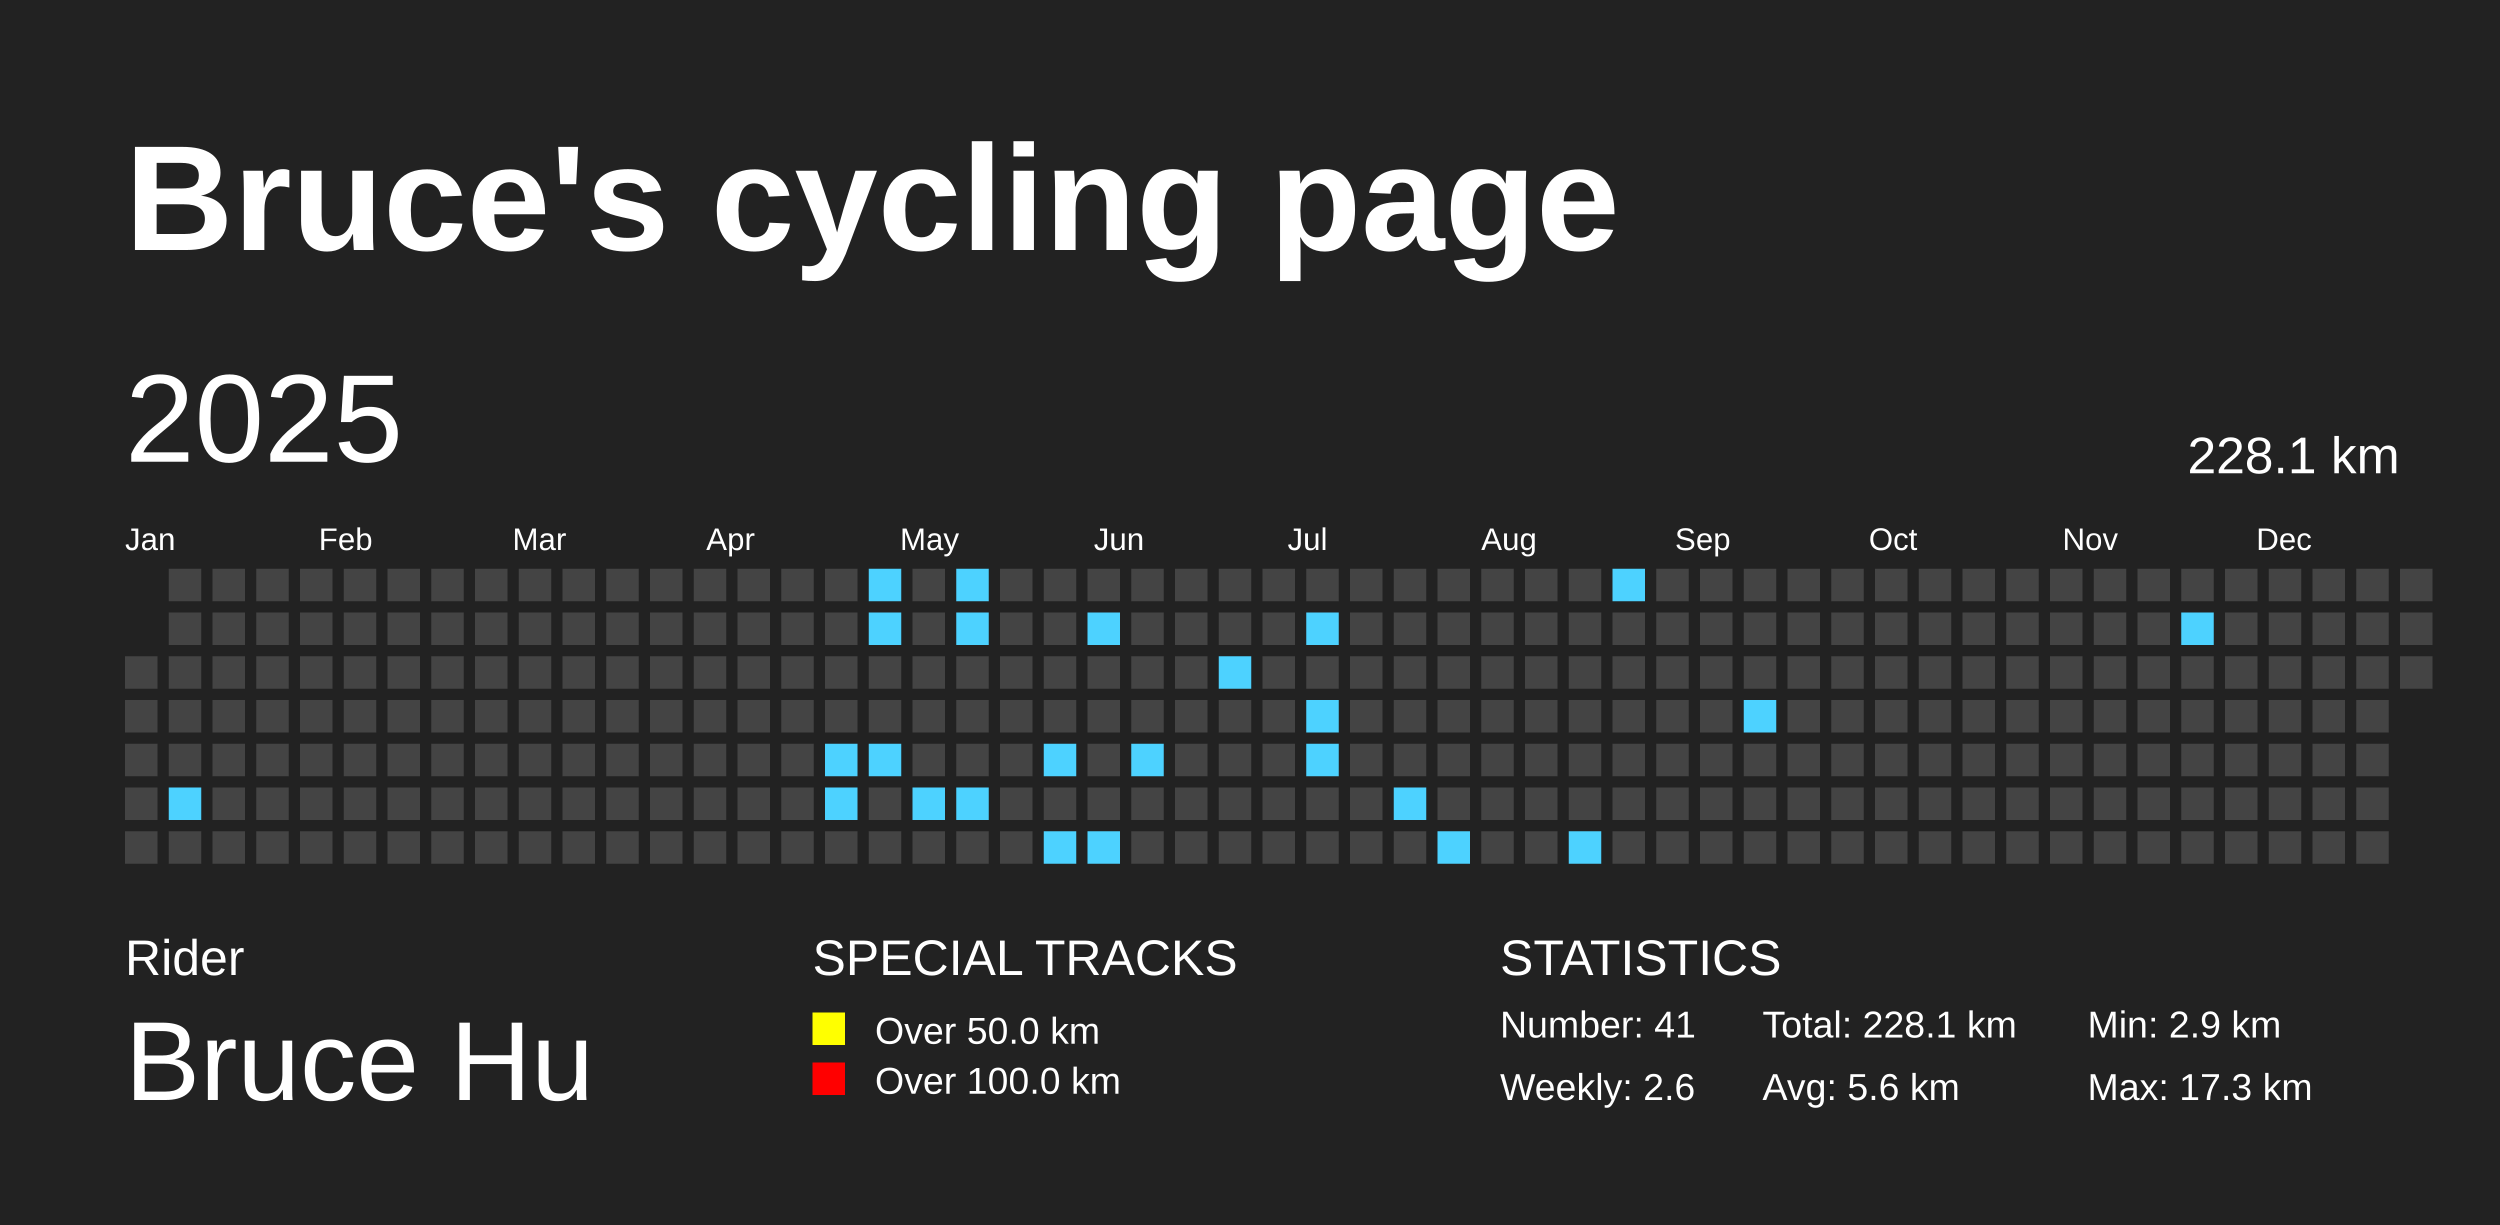
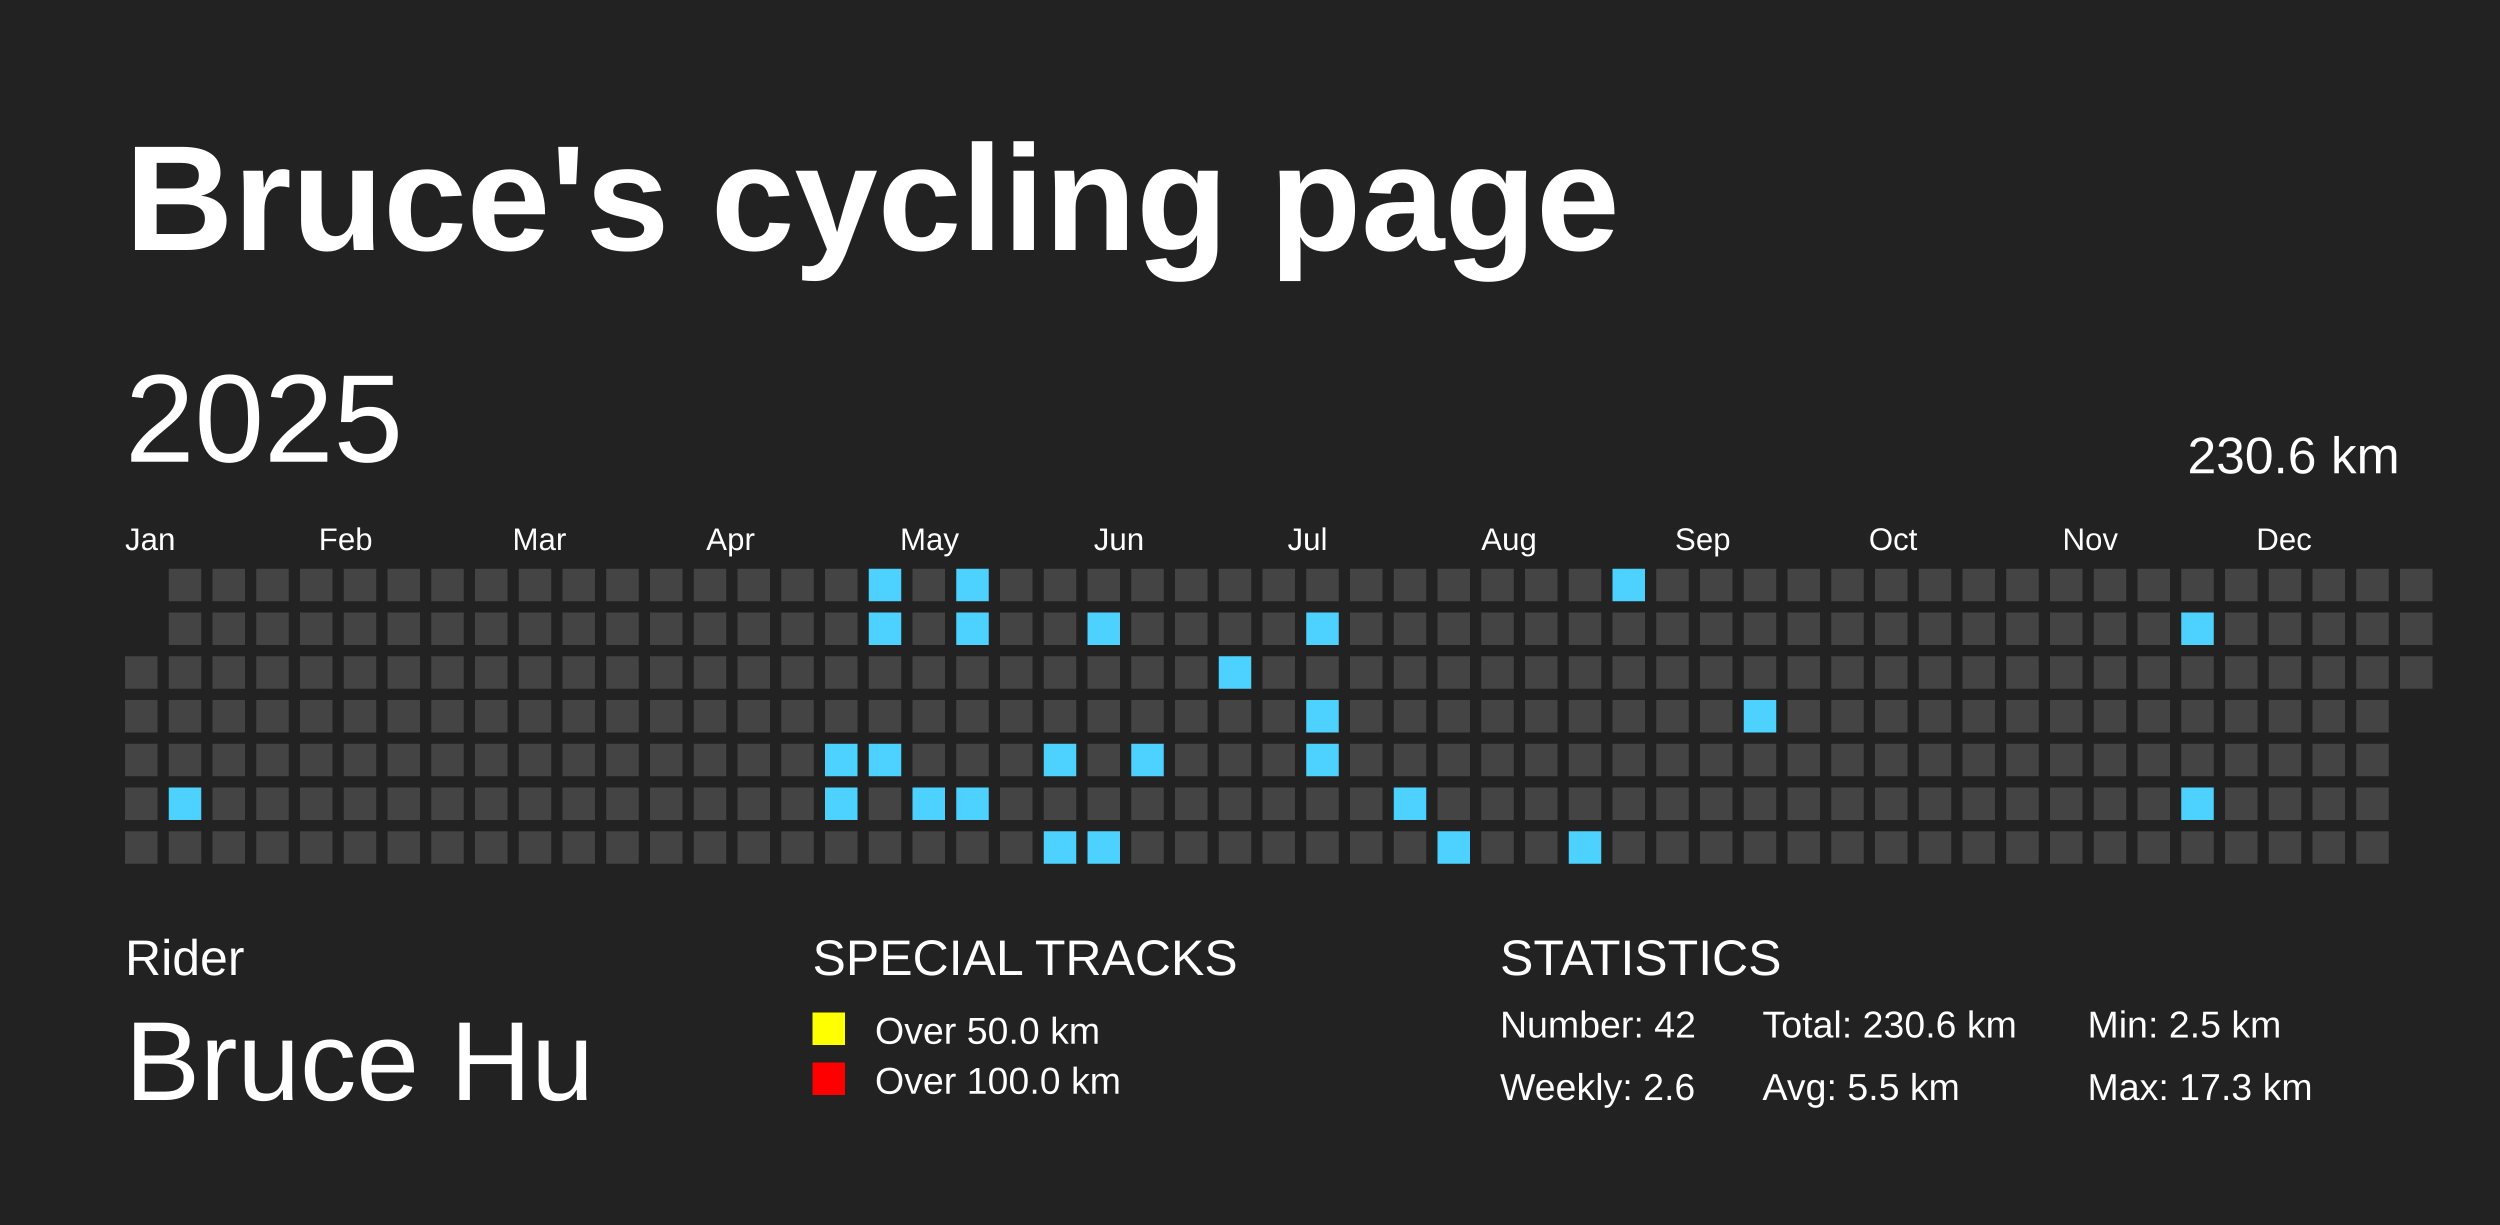
<svg xmlns="http://www.w3.org/2000/svg" baseProfile="full" height="98mm" version="1.1" viewBox="0,0,200,98" width="200mm">
  <defs />
  <rect fill="#222222" height="98" width="200" x="0" y="0" />
  <text fill="#FFFFFF" style="font-size:12px; font-family:Arial; font-weight:bold;" x="10" y="20">Bruce's cycling page</text>
  <text fill="#FFFFFF" style="font-size:4px; font-family:Arial" x="10" y="78">Rider</text>
  <text fill="#FFFFFF" style="font-size:9px; font-family:Arial" x="10" y="88">Bruce Hu</text>
  <text fill="#FFFFFF" style="font-size:4px; font-family:Arial" x="65" y="78">SPECIAL TRACKS</text>
  <rect fill="yellow" height="2.6" width="2.6" x="65" y="81" />
  <text fill="#FFFFFF" style="font-size:3px; font-family:Arial" x="70" y="83.5">Over 50.0 km</text>
  <rect fill="red" height="2.6" width="2.6" x="65" y="85" />
  <text fill="#FFFFFF" style="font-size:3px; font-family:Arial" x="70" y="87.5">Over 100.0 km</text>
  <text fill="#FFFFFF" style="font-size:4px; font-family:Arial" x="120" y="78">STATISTICS</text>
-   <text fill="#FFFFFF" style="font-size:3px; font-family:Arial" x="120" y="83">Number: 41</text>
+   <text fill="#FFFFFF" style="font-size:3px; font-family:Arial" x="120" y="83">Number: 42</text>
  <text fill="#FFFFFF" style="font-size:3px; font-family:Arial" x="120" y="88">Weekly: 2.6</text>
-   <text fill="#FFFFFF" style="font-size:3px; font-family:Arial" x="141" y="83">Total: 228.1 km</text>
-   <text fill="#FFFFFF" style="font-size:3px; font-family:Arial" x="141" y="88">Avg: 5.6 km</text>
-   <text fill="#FFFFFF" style="font-size:3px; font-family:Arial" x="167" y="83">Min: 2.9 km</text>
+   <text fill="#FFFFFF" style="font-size:3px; font-family:Arial" x="141" y="83">Total: 230.6 km</text>
+   <text fill="#FFFFFF" style="font-size:3px; font-family:Arial" x="141" y="88">Avg: 5.5 km</text>
+   <text fill="#FFFFFF" style="font-size:3px; font-family:Arial" x="167" y="83">Min: 2.5 km</text>
  <text fill="#FFFFFF" style="font-size:3px; font-family:Arial" x="167" y="88">Max: 17.3 km</text>
  <text dominant-baseline="hanging" fill="#FFFFFF" style="font-size:10.0px; font-family:Arial;" x="10" y="30">2025</text>
-   <text dominant-baseline="hanging" fill="#FFFFFF" style="font-size:4.125px; font-family:Arial;" x="175" y="35">228.1 km</text>
+   <text dominant-baseline="hanging" fill="#FFFFFF" style="font-size:4.125px; font-family:Arial;" x="175" y="35">230.6 km</text>
  <text fill="#FFFFFF" style="font-size:2.5px; font-family:Arial" x="10.0" y="44">Jan</text>
  <text fill="#FFFFFF" style="font-size:2.5px; font-family:Arial" x="25.5" y="44">Feb</text>
  <text fill="#FFFFFF" style="font-size:2.5px; font-family:Arial" x="41.0" y="44">Mar</text>
  <text fill="#FFFFFF" style="font-size:2.5px; font-family:Arial" x="56.5" y="44">Apr</text>
  <text fill="#FFFFFF" style="font-size:2.5px; font-family:Arial" x="72.0" y="44">May</text>
  <text fill="#FFFFFF" style="font-size:2.5px; font-family:Arial" x="87.5" y="44">Jun</text>
  <text fill="#FFFFFF" style="font-size:2.5px; font-family:Arial" x="103.0" y="44">Jul</text>
  <text fill="#FFFFFF" style="font-size:2.5px; font-family:Arial" x="118.5" y="44">Aug</text>
  <text fill="#FFFFFF" style="font-size:2.5px; font-family:Arial" x="134.0" y="44">Sep</text>
  <text fill="#FFFFFF" style="font-size:2.5px; font-family:Arial" x="149.5" y="44">Oct</text>
  <text fill="#FFFFFF" style="font-size:2.5px; font-family:Arial" x="165.0" y="44">Nov</text>
  <text fill="#FFFFFF" style="font-size:2.5px; font-family:Arial" x="180.5" y="44">Dec</text>
  <rect fill="#444444" height="2.6" width="2.6" x="10.0" y="52.5" />
  <rect fill="#444444" height="2.6" width="2.6" x="10.0" y="56.0" />
  <rect fill="#444444" height="2.6" width="2.6" x="10.0" y="59.5" />
  <rect fill="#444444" height="2.6" width="2.6" x="10.0" y="63.0" />
  <rect fill="#444444" height="2.6" width="2.6" x="10.0" y="66.5" />
  <rect fill="#444444" height="2.6" width="2.6" x="13.5" y="45.5" />
  <rect fill="#444444" height="2.6" width="2.6" x="13.5" y="49.0" />
  <rect fill="#444444" height="2.6" width="2.6" x="13.5" y="52.5" />
  <rect fill="#444444" height="2.6" width="2.6" x="13.5" y="56.0" />
  <rect fill="#444444" height="2.6" width="2.6" x="13.5" y="59.5" />
  <rect fill="#4DD2FF" height="2.6" width="2.6" x="13.5" y="63.0" />
  <rect fill="#444444" height="2.6" width="2.6" x="13.5" y="66.5" />
  <rect fill="#444444" height="2.6" width="2.6" x="17.0" y="45.5" />
  <rect fill="#444444" height="2.6" width="2.6" x="17.0" y="49.0" />
  <rect fill="#444444" height="2.6" width="2.6" x="17.0" y="52.5" />
  <rect fill="#444444" height="2.6" width="2.6" x="17.0" y="56.0" />
  <rect fill="#444444" height="2.6" width="2.6" x="17.0" y="59.5" />
  <rect fill="#444444" height="2.6" width="2.6" x="17.0" y="63.0" />
  <rect fill="#444444" height="2.6" width="2.6" x="17.0" y="66.5" />
  <rect fill="#444444" height="2.6" width="2.6" x="20.5" y="45.5" />
  <rect fill="#444444" height="2.6" width="2.6" x="20.5" y="49.0" />
  <rect fill="#444444" height="2.6" width="2.6" x="20.5" y="52.5" />
  <rect fill="#444444" height="2.6" width="2.6" x="20.5" y="56.0" />
  <rect fill="#444444" height="2.6" width="2.6" x="20.5" y="59.5" />
  <rect fill="#444444" height="2.6" width="2.6" x="20.5" y="63.0" />
  <rect fill="#444444" height="2.6" width="2.6" x="20.5" y="66.5" />
  <rect fill="#444444" height="2.6" width="2.6" x="24.0" y="45.5" />
  <rect fill="#444444" height="2.6" width="2.6" x="24.0" y="49.0" />
  <rect fill="#444444" height="2.6" width="2.6" x="24.0" y="52.5" />
  <rect fill="#444444" height="2.6" width="2.6" x="24.0" y="56.0" />
  <rect fill="#444444" height="2.6" width="2.6" x="24.0" y="59.5" />
  <rect fill="#444444" height="2.6" width="2.6" x="24.0" y="63.0" />
  <rect fill="#444444" height="2.6" width="2.6" x="24.0" y="66.5" />
  <rect fill="#444444" height="2.6" width="2.6" x="27.5" y="45.5" />
  <rect fill="#444444" height="2.6" width="2.6" x="27.5" y="49.0" />
  <rect fill="#444444" height="2.6" width="2.6" x="27.5" y="52.5" />
  <rect fill="#444444" height="2.6" width="2.6" x="27.5" y="56.0" />
  <rect fill="#444444" height="2.6" width="2.6" x="27.5" y="59.5" />
  <rect fill="#444444" height="2.6" width="2.6" x="27.5" y="63.0" />
  <rect fill="#444444" height="2.6" width="2.6" x="27.5" y="66.5" />
  <rect fill="#444444" height="2.6" width="2.6" x="31.0" y="45.5" />
  <rect fill="#444444" height="2.6" width="2.6" x="31.0" y="49.0" />
  <rect fill="#444444" height="2.6" width="2.6" x="31.0" y="52.5" />
  <rect fill="#444444" height="2.6" width="2.6" x="31.0" y="56.0" />
  <rect fill="#444444" height="2.6" width="2.6" x="31.0" y="59.5" />
  <rect fill="#444444" height="2.6" width="2.6" x="31.0" y="63.0" />
  <rect fill="#444444" height="2.6" width="2.6" x="31.0" y="66.5" />
  <rect fill="#444444" height="2.6" width="2.6" x="34.5" y="45.5" />
  <rect fill="#444444" height="2.6" width="2.6" x="34.5" y="49.0" />
  <rect fill="#444444" height="2.6" width="2.6" x="34.5" y="52.5" />
  <rect fill="#444444" height="2.6" width="2.6" x="34.5" y="56.0" />
  <rect fill="#444444" height="2.6" width="2.6" x="34.5" y="59.5" />
  <rect fill="#444444" height="2.6" width="2.6" x="34.5" y="63.0" />
  <rect fill="#444444" height="2.6" width="2.6" x="34.5" y="66.5" />
  <rect fill="#444444" height="2.6" width="2.6" x="38.0" y="45.5" />
  <rect fill="#444444" height="2.6" width="2.6" x="38.0" y="49.0" />
  <rect fill="#444444" height="2.6" width="2.6" x="38.0" y="52.5" />
  <rect fill="#444444" height="2.6" width="2.6" x="38.0" y="56.0" />
  <rect fill="#444444" height="2.6" width="2.6" x="38.0" y="59.5" />
  <rect fill="#444444" height="2.6" width="2.6" x="38.0" y="63.0" />
  <rect fill="#444444" height="2.6" width="2.6" x="38.0" y="66.5" />
  <rect fill="#444444" height="2.6" width="2.6" x="41.5" y="45.5" />
  <rect fill="#444444" height="2.6" width="2.6" x="41.5" y="49.0" />
  <rect fill="#444444" height="2.6" width="2.6" x="41.5" y="52.5" />
  <rect fill="#444444" height="2.6" width="2.6" x="41.5" y="56.0" />
  <rect fill="#444444" height="2.6" width="2.6" x="41.5" y="59.5" />
  <rect fill="#444444" height="2.6" width="2.6" x="41.5" y="63.0" />
  <rect fill="#444444" height="2.6" width="2.6" x="41.5" y="66.5" />
  <rect fill="#444444" height="2.6" width="2.6" x="45.0" y="45.5" />
  <rect fill="#444444" height="2.6" width="2.6" x="45.0" y="49.0" />
  <rect fill="#444444" height="2.6" width="2.6" x="45.0" y="52.5" />
  <rect fill="#444444" height="2.6" width="2.6" x="45.0" y="56.0" />
  <rect fill="#444444" height="2.6" width="2.6" x="45.0" y="59.5" />
  <rect fill="#444444" height="2.6" width="2.6" x="45.0" y="63.0" />
  <rect fill="#444444" height="2.6" width="2.6" x="45.0" y="66.5" />
  <rect fill="#444444" height="2.6" width="2.6" x="48.5" y="45.5" />
  <rect fill="#444444" height="2.6" width="2.6" x="48.5" y="49.0" />
  <rect fill="#444444" height="2.6" width="2.6" x="48.5" y="52.5" />
  <rect fill="#444444" height="2.6" width="2.6" x="48.5" y="56.0" />
  <rect fill="#444444" height="2.6" width="2.6" x="48.5" y="59.5" />
  <rect fill="#444444" height="2.6" width="2.6" x="48.5" y="63.0" />
  <rect fill="#444444" height="2.6" width="2.6" x="48.5" y="66.5" />
  <rect fill="#444444" height="2.6" width="2.6" x="52.0" y="45.5" />
  <rect fill="#444444" height="2.6" width="2.6" x="52.0" y="49.0" />
  <rect fill="#444444" height="2.6" width="2.6" x="52.0" y="52.5" />
  <rect fill="#444444" height="2.6" width="2.6" x="52.0" y="56.0" />
  <rect fill="#444444" height="2.6" width="2.6" x="52.0" y="59.5" />
  <rect fill="#444444" height="2.6" width="2.6" x="52.0" y="63.0" />
  <rect fill="#444444" height="2.6" width="2.6" x="52.0" y="66.5" />
  <rect fill="#444444" height="2.6" width="2.6" x="55.5" y="45.5" />
  <rect fill="#444444" height="2.6" width="2.6" x="55.5" y="49.0" />
  <rect fill="#444444" height="2.6" width="2.6" x="55.5" y="52.5" />
  <rect fill="#444444" height="2.6" width="2.6" x="55.5" y="56.0" />
  <rect fill="#444444" height="2.6" width="2.6" x="55.5" y="59.5" />
  <rect fill="#444444" height="2.6" width="2.6" x="55.5" y="63.0" />
  <rect fill="#444444" height="2.6" width="2.6" x="55.5" y="66.5" />
  <rect fill="#444444" height="2.6" width="2.6" x="59.0" y="45.5" />
  <rect fill="#444444" height="2.6" width="2.6" x="59.0" y="49.0" />
  <rect fill="#444444" height="2.6" width="2.6" x="59.0" y="52.5" />
  <rect fill="#444444" height="2.6" width="2.6" x="59.0" y="56.0" />
  <rect fill="#444444" height="2.6" width="2.6" x="59.0" y="59.5" />
  <rect fill="#444444" height="2.6" width="2.6" x="59.0" y="63.0" />
  <rect fill="#444444" height="2.6" width="2.6" x="59.0" y="66.5" />
  <rect fill="#444444" height="2.6" width="2.6" x="62.5" y="45.5" />
  <rect fill="#444444" height="2.6" width="2.6" x="62.5" y="49.0" />
  <rect fill="#444444" height="2.6" width="2.6" x="62.5" y="52.5" />
  <rect fill="#444444" height="2.6" width="2.6" x="62.5" y="56.0" />
  <rect fill="#444444" height="2.6" width="2.6" x="62.5" y="59.5" />
  <rect fill="#444444" height="2.6" width="2.6" x="62.5" y="63.0" />
  <rect fill="#444444" height="2.6" width="2.6" x="62.5" y="66.5" />
  <rect fill="#444444" height="2.6" width="2.6" x="66.0" y="45.5" />
  <rect fill="#444444" height="2.6" width="2.6" x="66.0" y="49.0" />
  <rect fill="#444444" height="2.6" width="2.6" x="66.0" y="52.5" />
  <rect fill="#444444" height="2.6" width="2.6" x="66.0" y="56.0" />
  <rect fill="#4DD2FF" height="2.6" width="2.6" x="66.0" y="59.5" />
  <rect fill="#4DD2FF" height="2.6" width="2.6" x="66.0" y="63.0" />
  <rect fill="#444444" height="2.6" width="2.6" x="66.0" y="66.5" />
  <rect fill="#4DD2FF" height="2.6" width="2.6" x="69.5" y="45.5" />
  <rect fill="#4DD2FF" height="2.6" width="2.6" x="69.5" y="49.0" />
  <rect fill="#444444" height="2.6" width="2.6" x="69.5" y="52.5" />
  <rect fill="#444444" height="2.6" width="2.6" x="69.5" y="56.0" />
  <rect fill="#4DD2FF" height="2.6" width="2.6" x="69.5" y="59.5" />
  <rect fill="#444444" height="2.6" width="2.6" x="69.5" y="63.0" />
  <rect fill="#444444" height="2.6" width="2.6" x="69.5" y="66.5" />
  <rect fill="#444444" height="2.6" width="2.6" x="73.0" y="45.5" />
  <rect fill="#444444" height="2.6" width="2.6" x="73.0" y="49.0" />
  <rect fill="#444444" height="2.6" width="2.6" x="73.0" y="52.5" />
  <rect fill="#444444" height="2.6" width="2.6" x="73.0" y="56.0" />
  <rect fill="#444444" height="2.6" width="2.6" x="73.0" y="59.5" />
  <rect fill="#4DD2FF" height="2.6" width="2.6" x="73.0" y="63.0" />
  <rect fill="#444444" height="2.6" width="2.6" x="73.0" y="66.5" />
  <rect fill="#4DD2FF" height="2.6" width="2.6" x="76.5" y="45.5" />
  <rect fill="#4DD2FF" height="2.6" width="2.6" x="76.5" y="49.0" />
  <rect fill="#444444" height="2.6" width="2.6" x="76.5" y="52.5" />
  <rect fill="#444444" height="2.6" width="2.6" x="76.5" y="56.0" />
  <rect fill="#444444" height="2.6" width="2.6" x="76.5" y="59.5" />
  <rect fill="#4DD2FF" height="2.6" width="2.6" x="76.5" y="63.0" />
  <rect fill="#444444" height="2.6" width="2.6" x="76.5" y="66.5" />
  <rect fill="#444444" height="2.6" width="2.6" x="80.0" y="45.5" />
  <rect fill="#444444" height="2.6" width="2.6" x="80.0" y="49.0" />
  <rect fill="#444444" height="2.6" width="2.6" x="80.0" y="52.5" />
  <rect fill="#444444" height="2.6" width="2.6" x="80.0" y="56.0" />
  <rect fill="#444444" height="2.6" width="2.6" x="80.0" y="59.5" />
  <rect fill="#444444" height="2.6" width="2.6" x="80.0" y="63.0" />
  <rect fill="#444444" height="2.6" width="2.6" x="80.0" y="66.5" />
  <rect fill="#444444" height="2.6" width="2.6" x="83.5" y="45.5" />
  <rect fill="#444444" height="2.6" width="2.6" x="83.5" y="49.0" />
  <rect fill="#444444" height="2.6" width="2.6" x="83.5" y="52.5" />
  <rect fill="#444444" height="2.6" width="2.6" x="83.5" y="56.0" />
  <rect fill="#4DD2FF" height="2.6" width="2.6" x="83.5" y="59.5" />
  <rect fill="#444444" height="2.6" width="2.6" x="83.5" y="63.0" />
  <rect fill="#4DD2FF" height="2.6" width="2.6" x="83.5" y="66.5" />
  <rect fill="#444444" height="2.6" width="2.6" x="87.0" y="45.5" />
  <rect fill="#4DD2FF" height="2.6" width="2.6" x="87.0" y="49.0" />
  <rect fill="#444444" height="2.6" width="2.6" x="87.0" y="52.5" />
  <rect fill="#444444" height="2.6" width="2.6" x="87.0" y="56.0" />
  <rect fill="#444444" height="2.6" width="2.6" x="87.0" y="59.5" />
  <rect fill="#444444" height="2.6" width="2.6" x="87.0" y="63.0" />
  <rect fill="#4DD2FF" height="2.6" width="2.6" x="87.0" y="66.5" />
  <rect fill="#444444" height="2.6" width="2.6" x="90.5" y="45.5" />
  <rect fill="#444444" height="2.6" width="2.6" x="90.5" y="49.0" />
  <rect fill="#444444" height="2.6" width="2.6" x="90.5" y="52.5" />
  <rect fill="#444444" height="2.6" width="2.6" x="90.5" y="56.0" />
  <rect fill="#4DD2FF" height="2.6" width="2.6" x="90.5" y="59.5" />
  <rect fill="#444444" height="2.6" width="2.6" x="90.5" y="63.0" />
  <rect fill="#444444" height="2.6" width="2.6" x="90.5" y="66.5" />
  <rect fill="#444444" height="2.6" width="2.6" x="94.0" y="45.5" />
  <rect fill="#444444" height="2.6" width="2.6" x="94.0" y="49.0" />
  <rect fill="#444444" height="2.6" width="2.6" x="94.0" y="52.5" />
  <rect fill="#444444" height="2.6" width="2.6" x="94.0" y="56.0" />
  <rect fill="#444444" height="2.6" width="2.6" x="94.0" y="59.5" />
  <rect fill="#444444" height="2.6" width="2.6" x="94.0" y="63.0" />
  <rect fill="#444444" height="2.6" width="2.6" x="94.0" y="66.5" />
  <rect fill="#444444" height="2.6" width="2.6" x="97.5" y="45.5" />
  <rect fill="#444444" height="2.6" width="2.6" x="97.5" y="49.0" />
  <rect fill="#4DD2FF" height="2.6" width="2.6" x="97.5" y="52.5" />
  <rect fill="#444444" height="2.6" width="2.6" x="97.5" y="56.0" />
  <rect fill="#444444" height="2.6" width="2.6" x="97.5" y="59.5" />
  <rect fill="#444444" height="2.6" width="2.6" x="97.5" y="63.0" />
  <rect fill="#444444" height="2.6" width="2.6" x="97.5" y="66.5" />
  <rect fill="#444444" height="2.6" width="2.6" x="101.0" y="45.5" />
  <rect fill="#444444" height="2.6" width="2.6" x="101.0" y="49.0" />
  <rect fill="#444444" height="2.6" width="2.6" x="101.0" y="52.5" />
  <rect fill="#444444" height="2.6" width="2.6" x="101.0" y="56.0" />
  <rect fill="#444444" height="2.6" width="2.6" x="101.0" y="59.5" />
  <rect fill="#444444" height="2.6" width="2.6" x="101.0" y="63.0" />
  <rect fill="#444444" height="2.6" width="2.6" x="101.0" y="66.5" />
  <rect fill="#444444" height="2.6" width="2.6" x="104.5" y="45.5" />
  <rect fill="#4DD2FF" height="2.6" width="2.6" x="104.5" y="49.0" />
  <rect fill="#444444" height="2.6" width="2.6" x="104.5" y="52.5" />
  <rect fill="#4DD2FF" height="2.6" width="2.6" x="104.5" y="56.0" />
  <rect fill="#4DD2FF" height="2.6" width="2.6" x="104.5" y="59.5" />
  <rect fill="#444444" height="2.6" width="2.6" x="104.5" y="63.0" />
  <rect fill="#444444" height="2.6" width="2.6" x="104.5" y="66.5" />
  <rect fill="#444444" height="2.6" width="2.6" x="108.0" y="45.5" />
  <rect fill="#444444" height="2.6" width="2.6" x="108.0" y="49.0" />
  <rect fill="#444444" height="2.6" width="2.6" x="108.0" y="52.5" />
  <rect fill="#444444" height="2.6" width="2.6" x="108.0" y="56.0" />
  <rect fill="#444444" height="2.6" width="2.6" x="108.0" y="59.5" />
  <rect fill="#444444" height="2.6" width="2.6" x="108.0" y="63.0" />
  <rect fill="#444444" height="2.6" width="2.6" x="108.0" y="66.5" />
  <rect fill="#444444" height="2.6" width="2.6" x="111.5" y="45.5" />
  <rect fill="#444444" height="2.6" width="2.6" x="111.5" y="49.0" />
  <rect fill="#444444" height="2.6" width="2.6" x="111.5" y="52.5" />
  <rect fill="#444444" height="2.6" width="2.6" x="111.5" y="56.0" />
  <rect fill="#444444" height="2.6" width="2.6" x="111.5" y="59.5" />
  <rect fill="#4DD2FF" height="2.6" width="2.6" x="111.5" y="63.0" />
  <rect fill="#444444" height="2.6" width="2.6" x="111.5" y="66.5" />
  <rect fill="#444444" height="2.6" width="2.6" x="115.0" y="45.5" />
  <rect fill="#444444" height="2.6" width="2.6" x="115.0" y="49.0" />
  <rect fill="#444444" height="2.6" width="2.6" x="115.0" y="52.5" />
  <rect fill="#444444" height="2.6" width="2.6" x="115.0" y="56.0" />
  <rect fill="#444444" height="2.6" width="2.6" x="115.0" y="59.5" />
  <rect fill="#444444" height="2.6" width="2.6" x="115.0" y="63.0" />
  <rect fill="#4DD2FF" height="2.6" width="2.6" x="115.0" y="66.5" />
  <rect fill="#444444" height="2.6" width="2.6" x="118.5" y="45.5" />
  <rect fill="#444444" height="2.6" width="2.6" x="118.5" y="49.0" />
  <rect fill="#444444" height="2.6" width="2.6" x="118.5" y="52.5" />
  <rect fill="#444444" height="2.6" width="2.6" x="118.5" y="56.0" />
  <rect fill="#444444" height="2.6" width="2.6" x="118.5" y="59.5" />
  <rect fill="#444444" height="2.6" width="2.6" x="118.5" y="63.0" />
  <rect fill="#444444" height="2.6" width="2.6" x="118.5" y="66.5" />
  <rect fill="#444444" height="2.6" width="2.6" x="122.0" y="45.5" />
  <rect fill="#444444" height="2.6" width="2.6" x="122.0" y="49.0" />
  <rect fill="#444444" height="2.6" width="2.6" x="122.0" y="52.5" />
  <rect fill="#444444" height="2.6" width="2.6" x="122.0" y="56.0" />
  <rect fill="#444444" height="2.6" width="2.6" x="122.0" y="59.5" />
  <rect fill="#444444" height="2.6" width="2.6" x="122.0" y="63.0" />
  <rect fill="#444444" height="2.6" width="2.6" x="122.0" y="66.5" />
  <rect fill="#444444" height="2.6" width="2.6" x="125.5" y="45.5" />
  <rect fill="#444444" height="2.6" width="2.6" x="125.5" y="49.0" />
  <rect fill="#444444" height="2.6" width="2.6" x="125.5" y="52.5" />
  <rect fill="#444444" height="2.6" width="2.6" x="125.5" y="56.0" />
  <rect fill="#444444" height="2.6" width="2.6" x="125.5" y="59.5" />
  <rect fill="#444444" height="2.6" width="2.6" x="125.5" y="63.0" />
  <rect fill="#4DD2FF" height="2.6" width="2.6" x="125.5" y="66.5" />
  <rect fill="#4DD2FF" height="2.6" width="2.6" x="129.0" y="45.5" />
  <rect fill="#444444" height="2.6" width="2.6" x="129.0" y="49.0" />
  <rect fill="#444444" height="2.6" width="2.6" x="129.0" y="52.5" />
  <rect fill="#444444" height="2.6" width="2.6" x="129.0" y="56.0" />
  <rect fill="#444444" height="2.6" width="2.6" x="129.0" y="59.5" />
  <rect fill="#444444" height="2.6" width="2.6" x="129.0" y="63.0" />
  <rect fill="#444444" height="2.6" width="2.6" x="129.0" y="66.5" />
  <rect fill="#444444" height="2.6" width="2.6" x="132.5" y="45.5" />
  <rect fill="#444444" height="2.6" width="2.6" x="132.5" y="49.0" />
  <rect fill="#444444" height="2.6" width="2.6" x="132.5" y="52.5" />
  <rect fill="#444444" height="2.6" width="2.6" x="132.5" y="56.0" />
  <rect fill="#444444" height="2.6" width="2.6" x="132.5" y="59.5" />
  <rect fill="#444444" height="2.6" width="2.6" x="132.5" y="63.0" />
  <rect fill="#444444" height="2.6" width="2.6" x="132.5" y="66.5" />
  <rect fill="#444444" height="2.6" width="2.6" x="136.0" y="45.5" />
  <rect fill="#444444" height="2.6" width="2.6" x="136.0" y="49.0" />
  <rect fill="#444444" height="2.6" width="2.6" x="136.0" y="52.5" />
  <rect fill="#444444" height="2.6" width="2.6" x="136.0" y="56.0" />
  <rect fill="#444444" height="2.6" width="2.6" x="136.0" y="59.5" />
  <rect fill="#444444" height="2.6" width="2.6" x="136.0" y="63.0" />
  <rect fill="#444444" height="2.6" width="2.6" x="136.0" y="66.5" />
  <rect fill="#444444" height="2.6" width="2.6" x="139.5" y="45.5" />
  <rect fill="#444444" height="2.6" width="2.6" x="139.5" y="49.0" />
  <rect fill="#444444" height="2.6" width="2.6" x="139.5" y="52.5" />
  <rect fill="#4DD2FF" height="2.6" width="2.6" x="139.5" y="56.0" />
  <rect fill="#444444" height="2.6" width="2.6" x="139.5" y="59.5" />
  <rect fill="#444444" height="2.6" width="2.6" x="139.5" y="63.0" />
  <rect fill="#444444" height="2.6" width="2.6" x="139.5" y="66.5" />
  <rect fill="#444444" height="2.6" width="2.6" x="143.0" y="45.5" />
  <rect fill="#444444" height="2.6" width="2.6" x="143.0" y="49.0" />
  <rect fill="#444444" height="2.6" width="2.6" x="143.0" y="52.5" />
  <rect fill="#444444" height="2.6" width="2.6" x="143.0" y="56.0" />
  <rect fill="#444444" height="2.6" width="2.6" x="143.0" y="59.5" />
  <rect fill="#444444" height="2.6" width="2.6" x="143.0" y="63.0" />
  <rect fill="#444444" height="2.6" width="2.6" x="143.0" y="66.5" />
  <rect fill="#444444" height="2.6" width="2.6" x="146.5" y="45.5" />
  <rect fill="#444444" height="2.6" width="2.6" x="146.5" y="49.0" />
  <rect fill="#444444" height="2.6" width="2.6" x="146.5" y="52.5" />
  <rect fill="#444444" height="2.6" width="2.6" x="146.5" y="56.0" />
  <rect fill="#444444" height="2.6" width="2.6" x="146.5" y="59.5" />
  <rect fill="#444444" height="2.6" width="2.6" x="146.5" y="63.0" />
  <rect fill="#444444" height="2.6" width="2.6" x="146.5" y="66.5" />
  <rect fill="#444444" height="2.6" width="2.6" x="150.0" y="45.5" />
  <rect fill="#444444" height="2.6" width="2.6" x="150.0" y="49.0" />
  <rect fill="#444444" height="2.6" width="2.6" x="150.0" y="52.5" />
  <rect fill="#444444" height="2.6" width="2.6" x="150.0" y="56.0" />
  <rect fill="#444444" height="2.6" width="2.6" x="150.0" y="59.5" />
  <rect fill="#444444" height="2.6" width="2.6" x="150.0" y="63.0" />
  <rect fill="#444444" height="2.6" width="2.6" x="150.0" y="66.5" />
  <rect fill="#444444" height="2.6" width="2.6" x="153.5" y="45.5" />
  <rect fill="#444444" height="2.6" width="2.6" x="153.5" y="49.0" />
  <rect fill="#444444" height="2.6" width="2.6" x="153.5" y="52.5" />
  <rect fill="#444444" height="2.6" width="2.6" x="153.5" y="56.0" />
  <rect fill="#444444" height="2.6" width="2.6" x="153.5" y="59.5" />
  <rect fill="#444444" height="2.6" width="2.6" x="153.5" y="63.0" />
  <rect fill="#444444" height="2.6" width="2.6" x="153.5" y="66.5" />
  <rect fill="#444444" height="2.6" width="2.6" x="157.0" y="45.5" />
  <rect fill="#444444" height="2.6" width="2.6" x="157.0" y="49.0" />
  <rect fill="#444444" height="2.6" width="2.6" x="157.0" y="52.5" />
  <rect fill="#444444" height="2.6" width="2.6" x="157.0" y="56.0" />
  <rect fill="#444444" height="2.6" width="2.6" x="157.0" y="59.5" />
  <rect fill="#444444" height="2.6" width="2.6" x="157.0" y="63.0" />
  <rect fill="#444444" height="2.6" width="2.6" x="157.0" y="66.5" />
  <rect fill="#444444" height="2.6" width="2.6" x="160.5" y="45.5" />
  <rect fill="#444444" height="2.6" width="2.6" x="160.5" y="49.0" />
  <rect fill="#444444" height="2.6" width="2.6" x="160.5" y="52.5" />
  <rect fill="#444444" height="2.6" width="2.6" x="160.5" y="56.0" />
  <rect fill="#444444" height="2.6" width="2.6" x="160.5" y="59.5" />
  <rect fill="#444444" height="2.6" width="2.6" x="160.5" y="63.0" />
  <rect fill="#444444" height="2.6" width="2.6" x="160.5" y="66.5" />
  <rect fill="#444444" height="2.6" width="2.6" x="164.0" y="45.5" />
  <rect fill="#444444" height="2.6" width="2.6" x="164.0" y="49.0" />
  <rect fill="#444444" height="2.6" width="2.6" x="164.0" y="52.5" />
  <rect fill="#444444" height="2.6" width="2.6" x="164.0" y="56.0" />
  <rect fill="#444444" height="2.6" width="2.6" x="164.0" y="59.5" />
  <rect fill="#444444" height="2.6" width="2.6" x="164.0" y="63.0" />
  <rect fill="#444444" height="2.6" width="2.6" x="164.0" y="66.5" />
  <rect fill="#444444" height="2.6" width="2.6" x="167.5" y="45.5" />
  <rect fill="#444444" height="2.6" width="2.6" x="167.5" y="49.0" />
  <rect fill="#444444" height="2.6" width="2.6" x="167.5" y="52.5" />
  <rect fill="#444444" height="2.6" width="2.6" x="167.5" y="56.0" />
  <rect fill="#444444" height="2.6" width="2.6" x="167.5" y="59.5" />
  <rect fill="#444444" height="2.6" width="2.6" x="167.5" y="63.0" />
  <rect fill="#444444" height="2.6" width="2.6" x="167.5" y="66.5" />
  <rect fill="#444444" height="2.6" width="2.6" x="171.0" y="45.5" />
  <rect fill="#444444" height="2.6" width="2.6" x="171.0" y="49.0" />
  <rect fill="#444444" height="2.6" width="2.6" x="171.0" y="52.5" />
  <rect fill="#444444" height="2.6" width="2.6" x="171.0" y="56.0" />
  <rect fill="#444444" height="2.6" width="2.6" x="171.0" y="59.5" />
  <rect fill="#444444" height="2.6" width="2.6" x="171.0" y="63.0" />
  <rect fill="#444444" height="2.6" width="2.6" x="171.0" y="66.5" />
  <rect fill="#444444" height="2.6" width="2.6" x="174.5" y="45.5" />
  <rect fill="#4DD2FF" height="2.6" width="2.6" x="174.5" y="49.0" />
  <rect fill="#444444" height="2.6" width="2.6" x="174.5" y="52.5" />
  <rect fill="#444444" height="2.6" width="2.6" x="174.5" y="56.0" />
  <rect fill="#444444" height="2.6" width="2.6" x="174.5" y="59.5" />
-   <rect fill="#444444" height="2.6" width="2.6" x="174.5" y="63.0" />
+   <rect fill="#4DD2FF" height="2.6" width="2.6" x="174.5" y="63.0" />
  <rect fill="#444444" height="2.6" width="2.6" x="174.5" y="66.5" />
  <rect fill="#444444" height="2.6" width="2.6" x="178.0" y="45.5" />
  <rect fill="#444444" height="2.6" width="2.6" x="178.0" y="49.0" />
  <rect fill="#444444" height="2.6" width="2.6" x="178.0" y="52.5" />
  <rect fill="#444444" height="2.6" width="2.6" x="178.0" y="56.0" />
  <rect fill="#444444" height="2.6" width="2.6" x="178.0" y="59.5" />
  <rect fill="#444444" height="2.6" width="2.6" x="178.0" y="63.0" />
  <rect fill="#444444" height="2.6" width="2.6" x="178.0" y="66.5" />
  <rect fill="#444444" height="2.6" width="2.6" x="181.5" y="45.5" />
  <rect fill="#444444" height="2.6" width="2.6" x="181.5" y="49.0" />
  <rect fill="#444444" height="2.6" width="2.6" x="181.5" y="52.5" />
  <rect fill="#444444" height="2.6" width="2.6" x="181.5" y="56.0" />
  <rect fill="#444444" height="2.6" width="2.6" x="181.5" y="59.5" />
  <rect fill="#444444" height="2.6" width="2.6" x="181.5" y="63.0" />
  <rect fill="#444444" height="2.6" width="2.6" x="181.5" y="66.5" />
  <rect fill="#444444" height="2.6" width="2.6" x="185.0" y="45.5" />
  <rect fill="#444444" height="2.6" width="2.6" x="185.0" y="49.0" />
  <rect fill="#444444" height="2.6" width="2.6" x="185.0" y="52.5" />
  <rect fill="#444444" height="2.6" width="2.6" x="185.0" y="56.0" />
  <rect fill="#444444" height="2.6" width="2.6" x="185.0" y="59.5" />
  <rect fill="#444444" height="2.6" width="2.6" x="185.0" y="63.0" />
  <rect fill="#444444" height="2.6" width="2.6" x="185.0" y="66.5" />
  <rect fill="#444444" height="2.6" width="2.6" x="188.5" y="45.5" />
  <rect fill="#444444" height="2.6" width="2.6" x="188.5" y="49.0" />
  <rect fill="#444444" height="2.6" width="2.6" x="188.5" y="52.5" />
  <rect fill="#444444" height="2.6" width="2.6" x="188.5" y="56.0" />
  <rect fill="#444444" height="2.6" width="2.6" x="188.5" y="59.5" />
  <rect fill="#444444" height="2.6" width="2.6" x="188.5" y="63.0" />
  <rect fill="#444444" height="2.6" width="2.6" x="188.5" y="66.5" />
  <rect fill="#444444" height="2.6" width="2.6" x="192.0" y="45.5" />
  <rect fill="#444444" height="2.6" width="2.6" x="192.0" y="49.0" />
  <rect fill="#444444" height="2.6" width="2.6" x="192.0" y="52.5" />
</svg>
